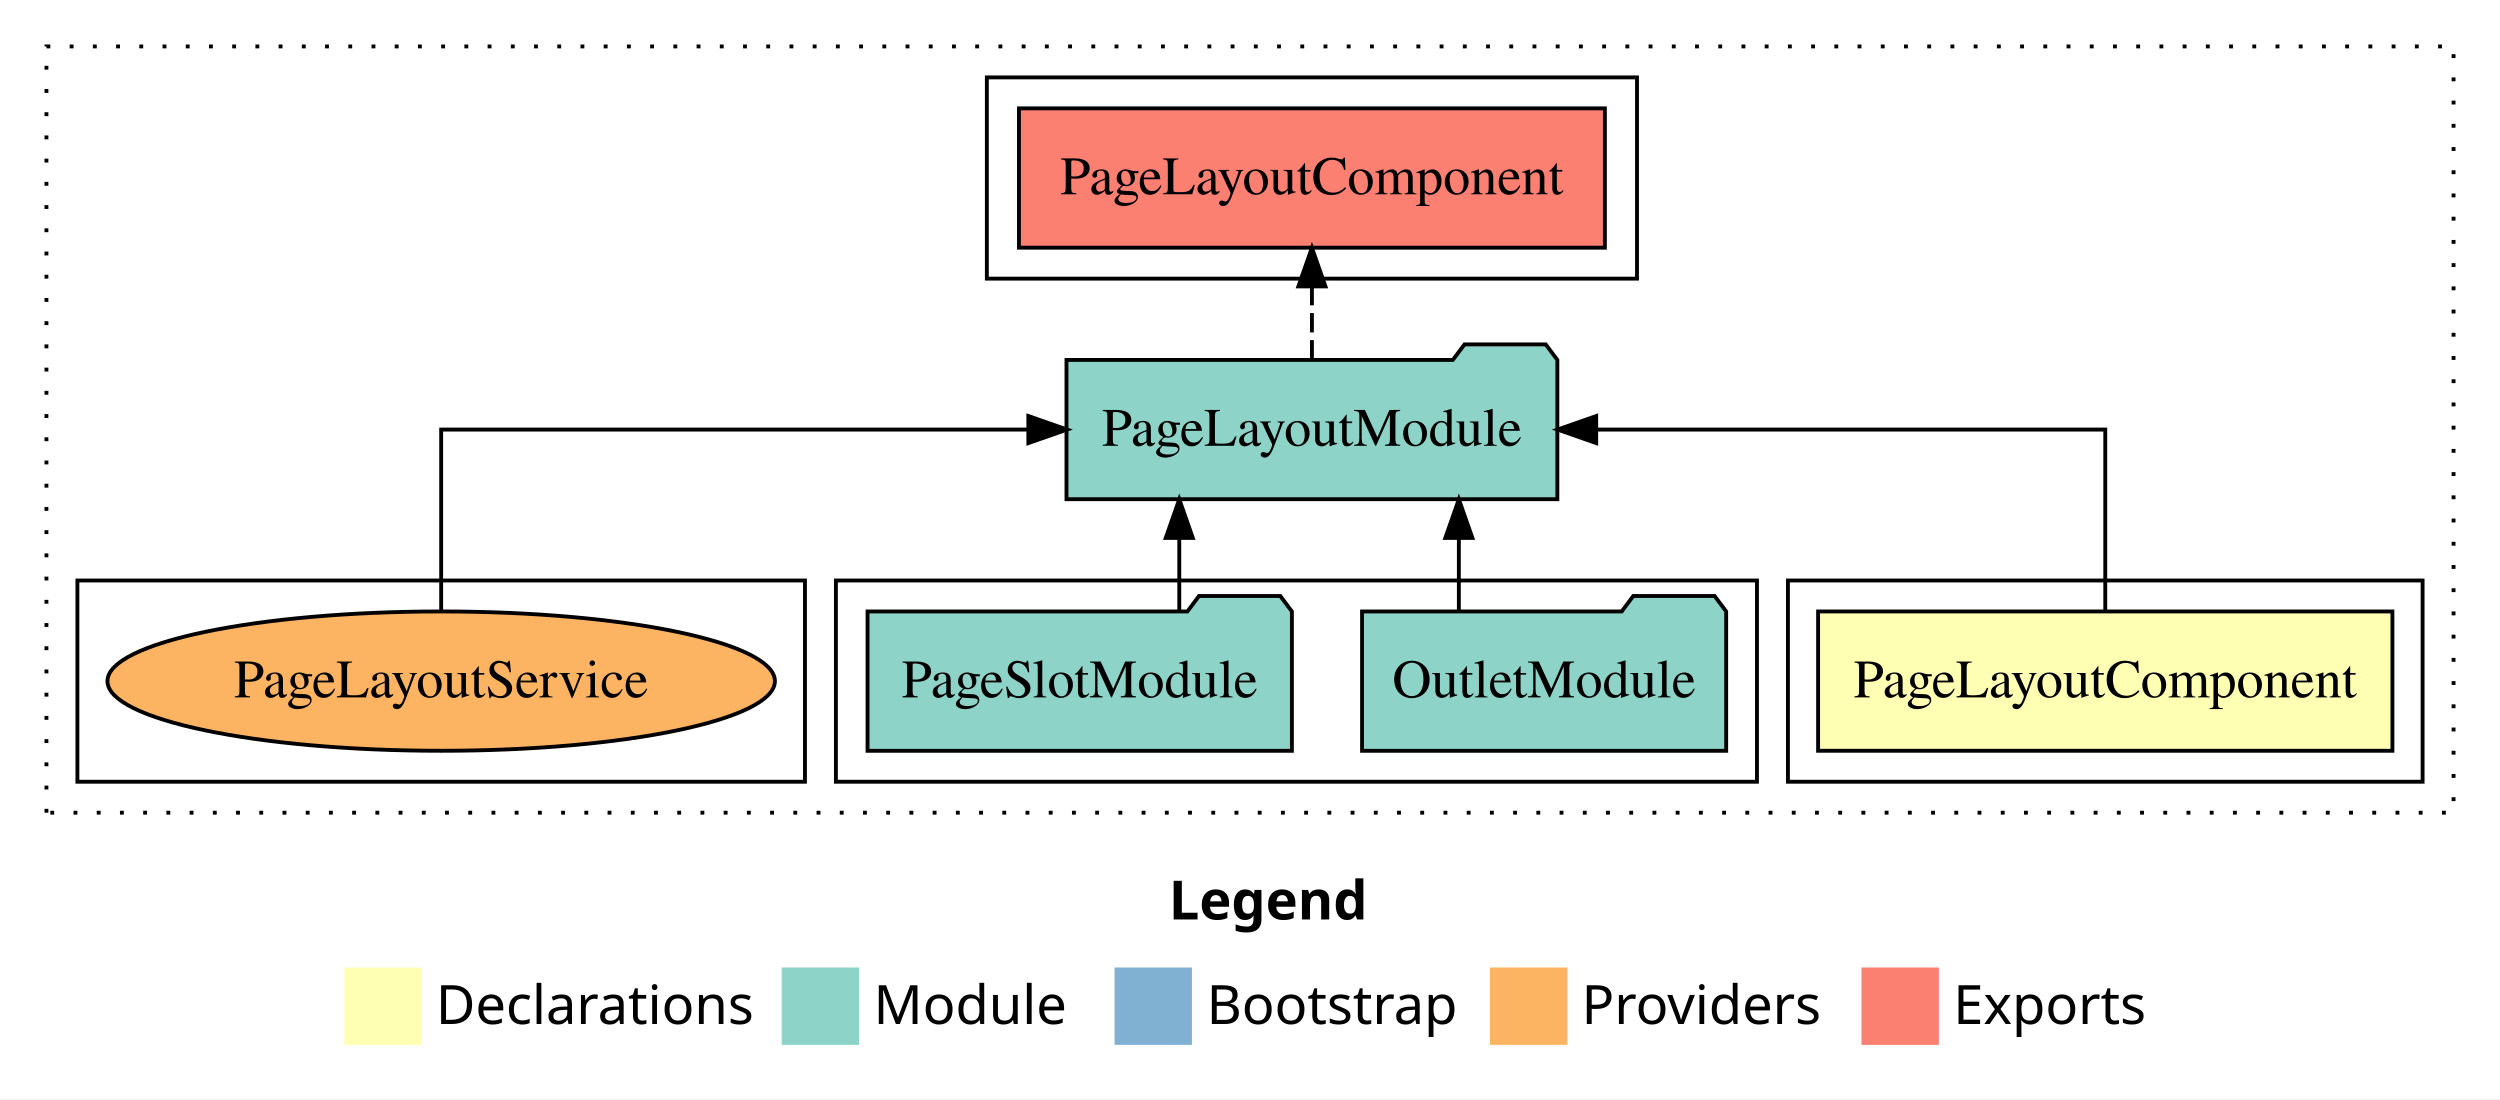
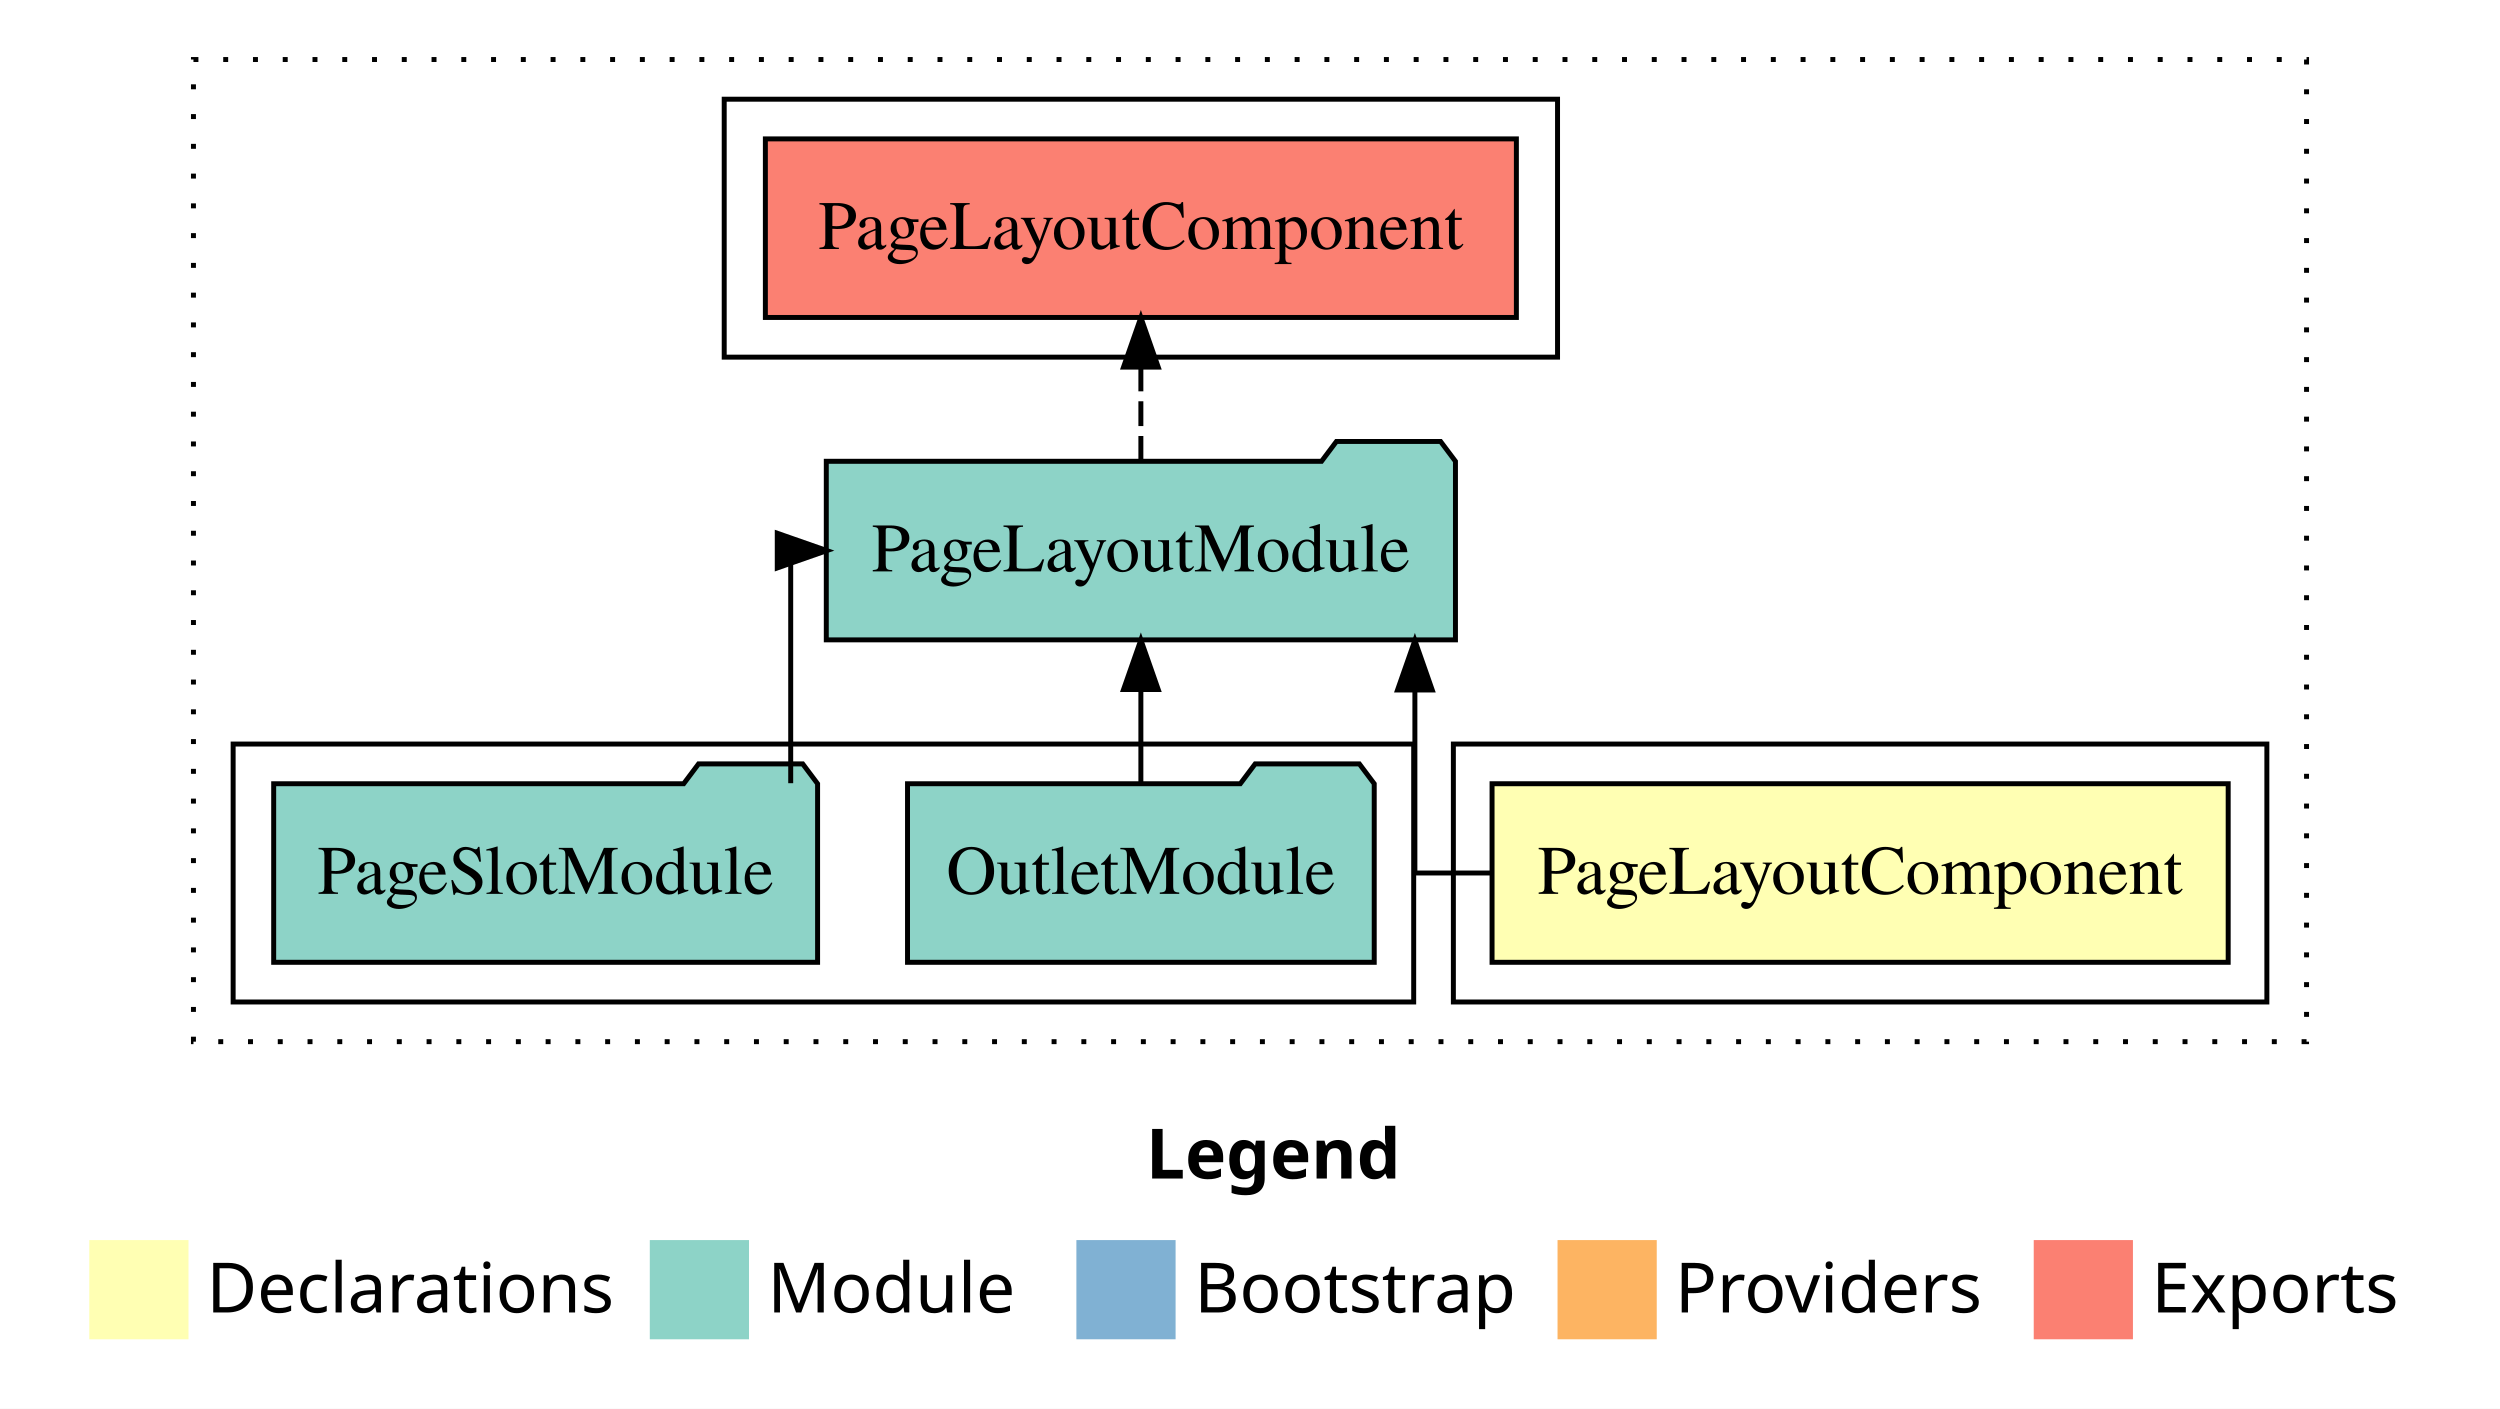
- <svg xmlns="http://www.w3.org/2000/svg" width="646pt" height="284pt" viewBox="0.00 0.00 646.00 284.00">
+ <svg xmlns="http://www.w3.org/2000/svg" width="504pt" height="284pt" viewBox="0.00 0.00 504.00 284.00">
  <g id="graph0" class="graph" transform="scale(1 1) rotate(0) translate(4 280)">
-     <polygon fill="#ffffff" stroke="transparent" points="-4,4 -4,-280 642,-280 642,4 -4,4" />
-     <text text-anchor="start" x="298.009" y="-42.4" font-family="sans-serif" font-weight="bold" font-size="14.00" fill="#000000">Legend</text>
-     <polygon fill="#ffffb3" stroke="transparent" points="85,-10 85,-30 105,-30 105,-10 85,-10" />
-     <text text-anchor="start" x="108.629" y="-15.4" font-family="sans-serif" font-size="14.00" fill="#000000">  Declarations</text>
-     <polygon fill="#8dd3c7" stroke="transparent" points="198,-10 198,-30 218,-30 218,-10 198,-10" />
-     <text text-anchor="start" x="221.725" y="-15.4" font-family="sans-serif" font-size="14.00" fill="#000000">  Module</text>
-     <polygon fill="#80b1d3" stroke="transparent" points="284,-10 284,-30 304,-30 304,-10 284,-10" />
-     <text text-anchor="start" x="307.781" y="-15.4" font-family="sans-serif" font-size="14.00" fill="#000000">  Bootstrap</text>
-     <polygon fill="#fdb462" stroke="transparent" points="381,-10 381,-30 401,-30 401,-10 381,-10" />
-     <text text-anchor="start" x="404.673" y="-15.4" font-family="sans-serif" font-size="14.00" fill="#000000">  Providers</text>
-     <polygon fill="#fb8072" stroke="transparent" points="477,-10 477,-30 497,-30 497,-10 477,-10" />
-     <text text-anchor="start" x="500.726" y="-15.4" font-family="sans-serif" font-size="14.00" fill="#000000">  Exports</text>
+     <polygon fill="#ffffff" stroke="transparent" points="-4,4 -4,-280 500,-280 500,4 -4,4" />
+     <text text-anchor="start" x="227.009" y="-42.4" font-family="sans-serif" font-weight="bold" font-size="14.00" fill="#000000">Legend</text>
+     <polygon fill="#ffffb3" stroke="transparent" points="14,-10 14,-30 34,-30 34,-10 14,-10" />
+     <text text-anchor="start" x="37.629" y="-15.4" font-family="sans-serif" font-size="14.00" fill="#000000">  Declarations</text>
+     <polygon fill="#8dd3c7" stroke="transparent" points="127,-10 127,-30 147,-30 147,-10 127,-10" />
+     <text text-anchor="start" x="150.725" y="-15.4" font-family="sans-serif" font-size="14.00" fill="#000000">  Module</text>
+     <polygon fill="#80b1d3" stroke="transparent" points="213,-10 213,-30 233,-30 233,-10 213,-10" />
+     <text text-anchor="start" x="236.781" y="-15.4" font-family="sans-serif" font-size="14.00" fill="#000000">  Bootstrap</text>
+     <polygon fill="#fdb462" stroke="transparent" points="310,-10 310,-30 330,-30 330,-10 310,-10" />
+     <text text-anchor="start" x="333.673" y="-15.4" font-family="sans-serif" font-size="14.00" fill="#000000">  Providers</text>
+     <polygon fill="#fb8072" stroke="transparent" points="406,-10 406,-30 426,-30 426,-10 406,-10" />
+     <text text-anchor="start" x="429.726" y="-15.4" font-family="sans-serif" font-size="14.00" fill="#000000">  Exports</text>
    <g id="clust1" class="cluster">
-       <polygon fill="none" stroke="#000000" stroke-dasharray="1,5" points="8,-70 8,-268 630,-268 630,-70 8,-70" />
+       <polygon fill="none" stroke="#000000" stroke-dasharray="1,5" points="35,-70 35,-268 461,-268 461,-70 35,-70" />
    </g>
    <g id="clust2" class="cluster">
-       <polygon fill="none" stroke="#000000" points="458,-78 458,-130 622,-130 622,-78 458,-78" />
+       <polygon fill="none" stroke="#000000" points="289,-78 289,-130 453,-130 453,-78 289,-78" />
    </g>
    <g id="clust4" class="cluster">
-       <polygon fill="none" stroke="#000000" points="212,-78 212,-130 450,-130 450,-78 212,-78" />
+       <polygon fill="none" stroke="#000000" points="43,-78 43,-130 281,-130 281,-78 43,-78" />
    </g>
    <g id="clust5" class="cluster">
-       <polygon fill="none" stroke="#000000" points="251,-208 251,-260 419,-260 419,-208 251,-208" />
-     </g>
-     <g id="clust7" class="cluster">
-       <polygon fill="none" stroke="#000000" points="16,-78 16,-130 204,-130 204,-78 16,-78" />
+       <polygon fill="none" stroke="#000000" points="142,-208 142,-260 310,-260 310,-208 142,-208" />
    </g>
    <g id="node1" class="node">
-       <polygon fill="#ffffb3" stroke="#000000" points="614.202,-122 465.798,-122 465.798,-86 614.202,-86 614.202,-122" />
-       <text text-anchor="middle" x="540" y="-99.8" font-family="Times,serif" font-size="14.00" fill="#000000">PageLayoutComponent</text>
+       <polygon fill="#ffffb3" stroke="#000000" points="445.202,-122 296.798,-122 296.798,-86 445.202,-86 445.202,-122" />
+       <text text-anchor="middle" x="371" y="-99.8" font-family="Times,serif" font-size="14.00" fill="#000000">PageLayoutComponent</text>
    </g>
    <g id="node2" class="node">
-       <polygon fill="#8dd3c7" stroke="#000000" points="398.42,-187 395.42,-191 374.42,-191 371.42,-187 271.58,-187 271.58,-151 398.42,-151 398.42,-187" />
-       <text text-anchor="middle" x="335" y="-164.8" font-family="Times,serif" font-size="14.00" fill="#000000">PageLayoutModule</text>
+       <polygon fill="#8dd3c7" stroke="#000000" points="289.42,-187 286.42,-191 265.42,-191 262.42,-187 162.58,-187 162.58,-151 289.42,-151 289.42,-187" />
+       <text text-anchor="middle" x="226" y="-164.8" font-family="Times,serif" font-size="14.00" fill="#000000">PageLayoutModule</text>
    </g>
    <g id="edge1" class="edge">
-       <path fill="none" stroke="#000000" d="M540,-122.106C540,-141.339 540,-169 540,-169 540,-169 408.459,-169 408.459,-169" />
-       <polygon fill="#000000" stroke="#000000" points="408.459,-165.5 398.459,-169 408.459,-172.5 408.459,-165.5" />
+       <path fill="none" stroke="#000000" d="M296.875,-104C287.574,-104 281.241,-104 281.241,-104 281.241,-104 281.241,-140.894 281.241,-140.894" />
+       <polygon fill="#000000" stroke="#000000" points="277.741,-140.894 281.241,-150.894 284.741,-140.894 277.741,-140.894" />
    </g>
    <g id="node5" class="node">
-       <polygon fill="#fb8072" stroke="#000000" points="410.702,-252 259.298,-252 259.298,-216 410.702,-216 410.702,-252" />
-       <text text-anchor="middle" x="335" y="-229.8" font-family="Times,serif" font-size="14.00" fill="#000000">PageLayoutComponent </text>
+       <polygon fill="#fb8072" stroke="#000000" points="301.702,-252 150.298,-252 150.298,-216 301.702,-216 301.702,-252" />
+       <text text-anchor="middle" x="226" y="-229.8" font-family="Times,serif" font-size="14.00" fill="#000000">PageLayoutComponent </text>
    </g>
    <g id="edge4" class="edge">
-       <path fill="none" stroke="#000000" stroke-dasharray="5,2" d="M335,-187.106C335,-187.106 335,-205.991 335,-205.991" />
-       <polygon fill="#000000" stroke="#000000" points="331.5,-205.991 335,-215.991 338.5,-205.991 331.5,-205.991" />
+       <path fill="none" stroke="#000000" stroke-dasharray="5,2" d="M226,-187.106C226,-187.106 226,-205.991 226,-205.991" />
+       <polygon fill="#000000" stroke="#000000" points="222.5,-205.991 226,-215.991 229.5,-205.991 222.5,-205.991" />
    </g>
    <g id="node3" class="node">
-       <polygon fill="#8dd3c7" stroke="#000000" points="442.044,-122 439.044,-126 418.044,-126 415.044,-122 347.956,-122 347.956,-86 442.044,-86 442.044,-122" />
-       <text text-anchor="middle" x="395" y="-99.8" font-family="Times,serif" font-size="14.00" fill="#000000">OutletModule</text>
+       <polygon fill="#8dd3c7" stroke="#000000" points="273.044,-122 270.044,-126 249.044,-126 246.044,-122 178.956,-122 178.956,-86 273.044,-86 273.044,-122" />
+       <text text-anchor="middle" x="226" y="-99.8" font-family="Times,serif" font-size="14.00" fill="#000000">OutletModule</text>
    </g>
    <g id="edge2" class="edge">
-       <path fill="none" stroke="#000000" d="M372.969,-122.106C372.969,-122.106 372.969,-140.991 372.969,-140.991" />
-       <polygon fill="#000000" stroke="#000000" points="369.469,-140.991 372.969,-150.991 376.469,-140.991 369.469,-140.991" />
+       <path fill="none" stroke="#000000" d="M226,-122.106C226,-122.106 226,-140.991 226,-140.991" />
+       <polygon fill="#000000" stroke="#000000" points="222.5,-140.991 226,-150.991 229.5,-140.991 222.5,-140.991" />
    </g>
    <g id="node4" class="node">
-       <polygon fill="#8dd3c7" stroke="#000000" points="329.826,-122 326.826,-126 305.826,-126 302.826,-122 220.174,-122 220.174,-86 329.826,-86 329.826,-122" />
-       <text text-anchor="middle" x="275" y="-99.8" font-family="Times,serif" font-size="14.00" fill="#000000">PageSlotModule</text>
+       <polygon fill="#8dd3c7" stroke="#000000" points="160.826,-122 157.826,-126 136.826,-126 133.826,-122 51.174,-122 51.174,-86 160.826,-86 160.826,-122" />
+       <text text-anchor="middle" x="106" y="-99.8" font-family="Times,serif" font-size="14.00" fill="#000000">PageSlotModule</text>
    </g>
    <g id="edge3" class="edge">
-       <path fill="none" stroke="#000000" d="M300.726,-122.106C300.726,-122.106 300.726,-140.991 300.726,-140.991" />
-       <polygon fill="#000000" stroke="#000000" points="297.227,-140.991 300.726,-150.991 304.227,-140.991 297.227,-140.991" />
-     </g>
-     <g id="node6" class="node">
-       <ellipse fill="#fdb462" stroke="#000000" cx="110" cy="-104" rx="86.235" ry="18" />
-       <text text-anchor="middle" x="110" y="-99.8" font-family="Times,serif" font-size="14.00" fill="#000000">PageLayoutService</text>
-     </g>
-     <g id="edge5" class="edge">
-       <path fill="none" stroke="#000000" d="M110,-122.106C110,-141.339 110,-169 110,-169 110,-169 261.726,-169 261.726,-169" />
-       <polygon fill="#000000" stroke="#000000" points="261.726,-172.5 271.726,-169 261.726,-165.5 261.726,-172.5" />
+       <path fill="none" stroke="#000000" d="M155.406,-122.106C155.406,-141.339 155.406,-169 155.406,-169 155.406,-169 156.135,-169 156.135,-169" />
+       <polygon fill="#000000" stroke="#000000" points="152.695,-172.5 162.695,-169 152.695,-165.5 152.695,-172.5" />
    </g>
  </g>
</svg>
